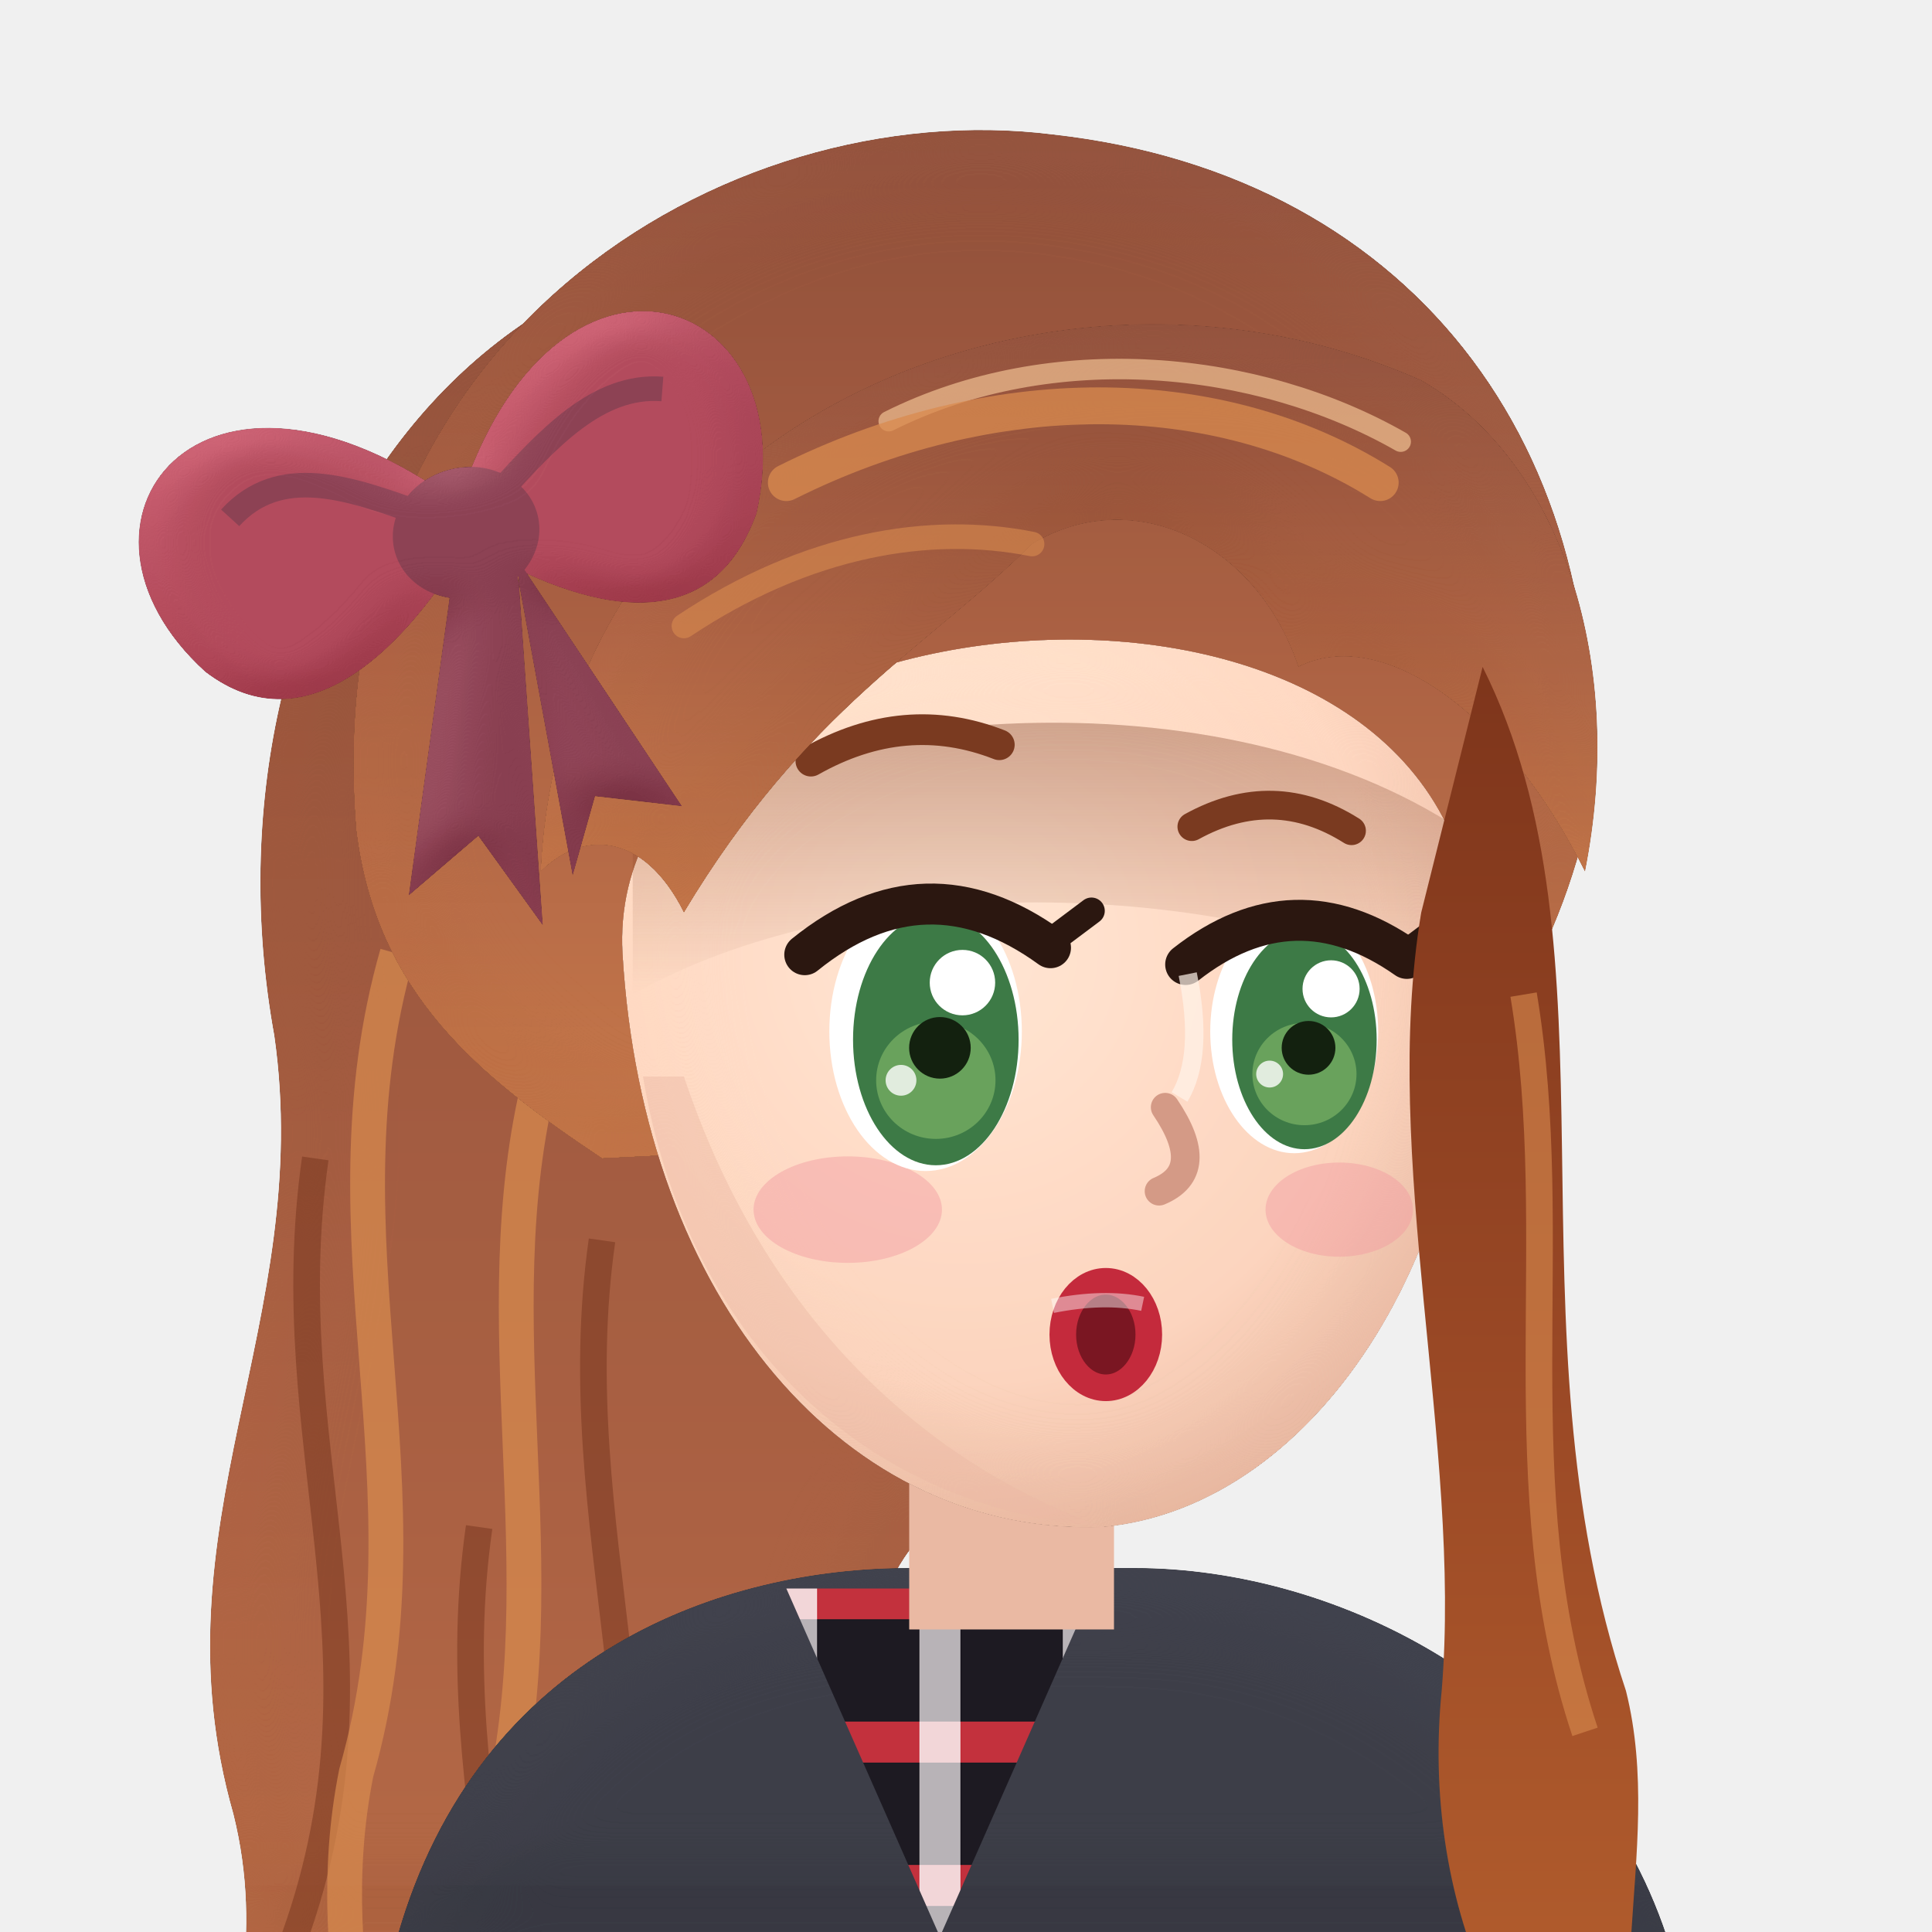
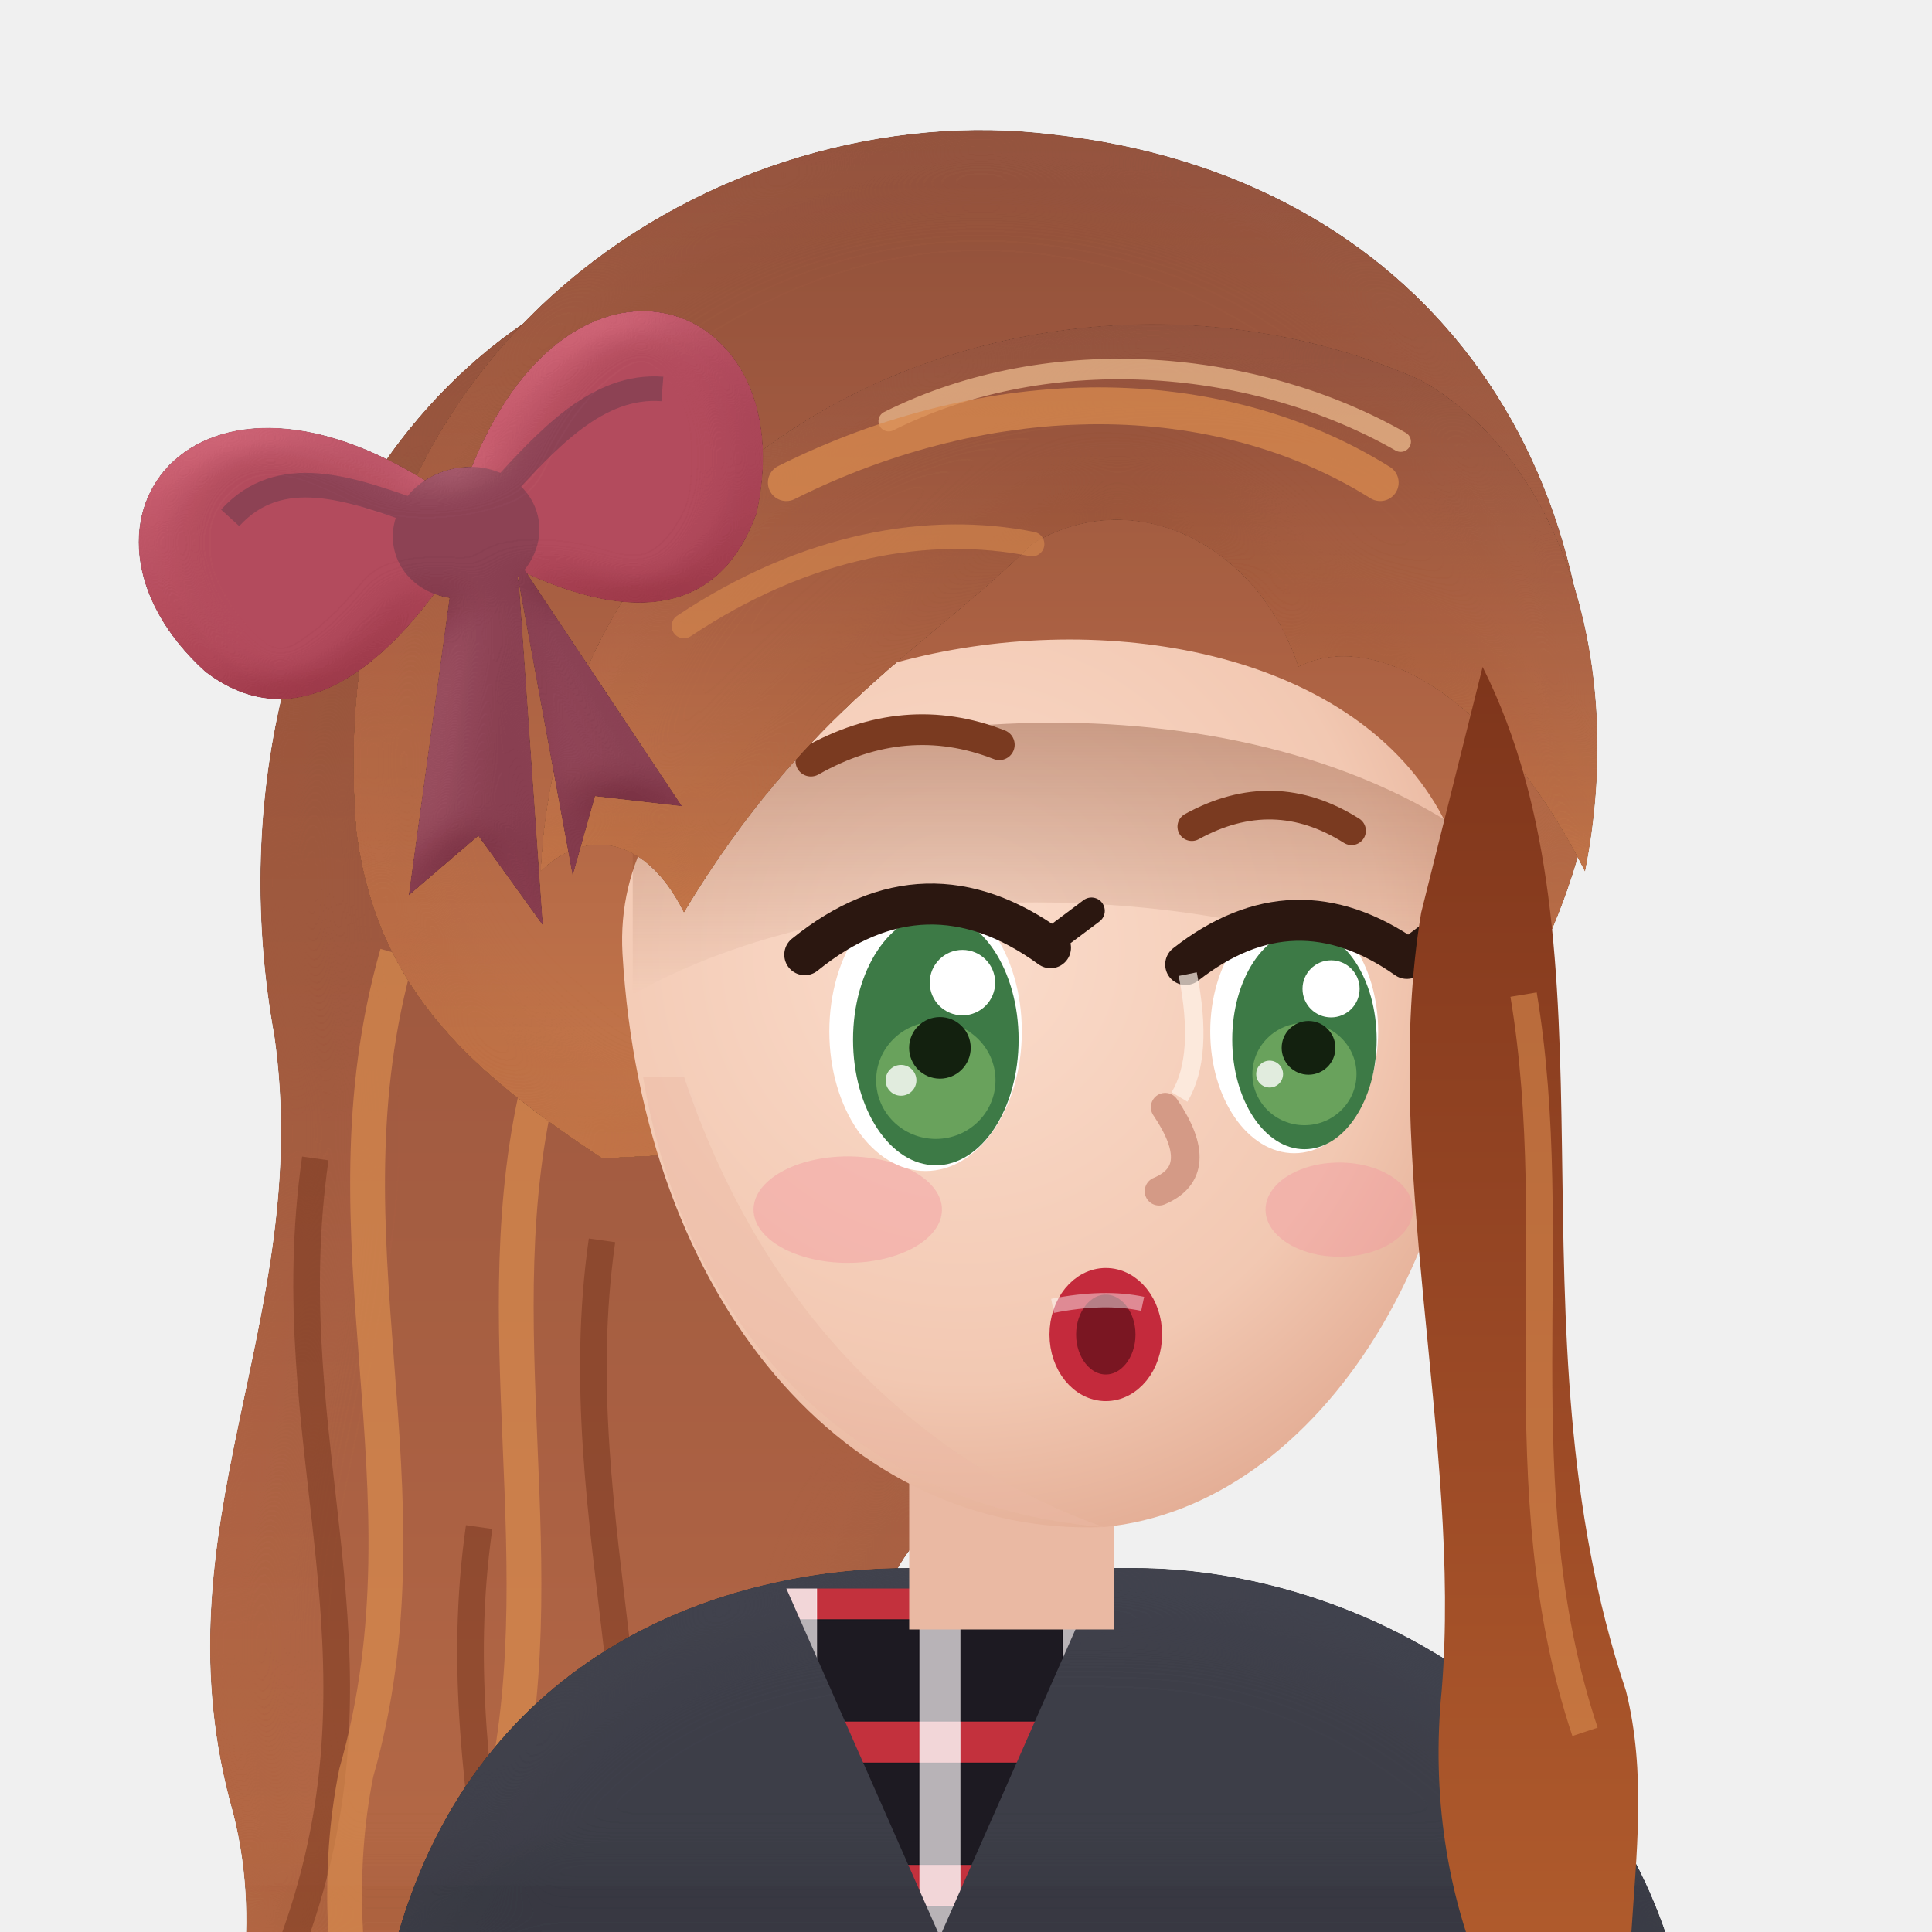
<svg xmlns="http://www.w3.org/2000/svg" viewBox="0 0 200 200">
  <defs>
    <filter id="v3d-ap32" x="-25%" y="-25%" width="150%" height="150%" color-interpolation-filters="sRGB">
      <feGaussianBlur in="SourceAlpha" stdDeviation="2.4" result="h" />
      <feDiffuseLighting in="h" surfaceScale="3" diffuseConstant="1" lighting-color="#fff3e2" result="d">
        <feDistantLight azimuth="225" elevation="52" />
      </feDiffuseLighting>
      <feComposite in="SourceGraphic" in2="d" operator="arithmetic" k1="0.68" k2="0.4" k3="0" k4="0" result="lit" />
      <feSpecularLighting in="h" surfaceScale="3" specularConstant="0.12" specularExponent="30" lighting-color="#ffffff" result="s">
        <feDistantLight azimuth="225" elevation="60" />
      </feSpecularLighting>
      <feComposite in="s" in2="SourceAlpha" operator="in" result="s2" />
      <feSpecularLighting in="h" surfaceScale="3" specularConstant="0.32" specularExponent="6" lighting-color="#9fd7ff" result="r">
        <feDistantLight azimuth="330" elevation="18" />
      </feSpecularLighting>
      <feComposite in="r" in2="SourceAlpha" operator="in" result="r2" />
      <feComposite in="lit" in2="s2" operator="arithmetic" k1="0" k2="1" k3="1" k4="0" result="ls" />
      <feComposite in="ls" in2="r2" operator="arithmetic" k1="0" k2="1" k3="1" k4="0" result="all" />
      <feComposite in="all" in2="SourceAlpha" operator="in" />
    </filter>
    <filter id="fur-ap32" x="-25%" y="-25%" width="150%" height="150%" color-interpolation-filters="sRGB">
      <feGaussianBlur in="SourceAlpha" stdDeviation="3.4" result="h" />
      <feDiffuseLighting in="h" surfaceScale="2.4" diffuseConstant="1" lighting-color="#fff3e2" result="d">
        <feDistantLight azimuth="225" elevation="52" />
      </feDiffuseLighting>
      <feComposite in="SourceGraphic" in2="d" operator="arithmetic" k1="0.68" k2="0.4" k3="0" k4="0" result="lit" />
      <feSpecularLighting in="h" surfaceScale="2.4" specularConstant="0.12" specularExponent="16" lighting-color="#ffffff" result="s">
        <feDistantLight azimuth="225" elevation="60" />
      </feSpecularLighting>
      <feComposite in="s" in2="SourceAlpha" operator="in" result="s2" />
      <feSpecularLighting in="h" surfaceScale="2.4" specularConstant="0.5" specularExponent="6" lighting-color="#9fd7ff" result="r">
        <feDistantLight azimuth="330" elevation="18" />
      </feSpecularLighting>
      <feComposite in="r" in2="SourceAlpha" operator="in" result="r2" />
      <feComposite in="lit" in2="s2" operator="arithmetic" k1="0" k2="1" k3="1" k4="0" result="ls" />
      <feComposite in="ls" in2="r2" operator="arithmetic" k1="0" k2="1" k3="1" k4="0" result="all" />
      <feComposite in="all" in2="SourceAlpha" operator="in" />
    </filter>
    <filter id="gloss-ap32" x="-25%" y="-25%" width="150%" height="150%" color-interpolation-filters="sRGB">
      <feGaussianBlur in="SourceAlpha" stdDeviation="1.2" result="h" />
      <feDiffuseLighting in="h" surfaceScale="2.2" diffuseConstant="1" lighting-color="#fff3e2" result="d">
        <feDistantLight azimuth="225" elevation="52" />
      </feDiffuseLighting>
      <feComposite in="SourceGraphic" in2="d" operator="arithmetic" k1="0.68" k2="0.4" k3="0" k4="0" result="lit" />
      <feSpecularLighting in="h" surfaceScale="2.2" specularConstant="0.45" specularExponent="34" lighting-color="#ffffff" result="s">
        <feDistantLight azimuth="225" elevation="60" />
      </feSpecularLighting>
      <feComposite in="s" in2="SourceAlpha" operator="in" result="s2" />
      <feSpecularLighting in="h" surfaceScale="2.2" specularConstant="0.25" specularExponent="6" lighting-color="#9fd7ff" result="r">
        <feDistantLight azimuth="330" elevation="18" />
      </feSpecularLighting>
      <feComposite in="r" in2="SourceAlpha" operator="in" result="r2" />
      <feComposite in="lit" in2="s2" operator="arithmetic" k1="0" k2="1" k3="1" k4="0" result="ls" />
      <feComposite in="ls" in2="r2" operator="arithmetic" k1="0" k2="1" k3="1" k4="0" result="all" />
      <feComposite in="all" in2="SourceAlpha" operator="in" />
    </filter>
    <radialGradient id="ao-ap32">
      <stop offset="0" stop-color="#0a0c24" stop-opacity=".45" />
      <stop offset="1" stop-color="#0a0c24" stop-opacity="0" />
    </radialGradient>
    <linearGradient id="hairap32" x1="0" y1="0" x2="0" y2="1">
      <stop offset="0" stop-color="#7e351b" />
      <stop offset=".5" stop-color="#9c4a26" />
      <stop offset="1" stop-color="#b9632f" />
    </linearGradient>
    <radialGradient id="skinap32" cx=".4" cy=".35" r=".75">
      <stop offset="0" stop-color="#fbdccb" />
      <stop offset=".65" stop-color="#f2c8b2" />
      <stop offset="1" stop-color="#dfa58c" />
    </radialGradient>
    <linearGradient id="fringeShadowap32" x1="0" y1="0" x2="0" y2="1">
      <stop offset="0" stop-color="#7a3a20" stop-opacity=".35" />
      <stop offset="1" stop-color="#7a3a20" stop-opacity="0" />
    </linearGradient>
    <pattern id="plaidap32" width="7" height="7" patternUnits="userSpaceOnUse">
      <rect width="7" height="7" fill="#1d1a22" />
      <rect y="2.5" width="7" height="2" fill="#c3313d" />
      <rect x="2.5" width="2" height="7" fill="#ece6e8" opacity=".75" />
      <rect x="2.5" y="2.5" width="2" height="2" fill="#f2d6d8" />
    </pattern>
    <pattern id="knitap32" width="6" height="6" patternUnits="userSpaceOnUse">
      <rect width="6" height="6" fill="#26232c" />
      <path d="M0 3 L1.5 0 L3 3 L4.5 0 L6 3" stroke="#17151b" stroke-width=".8" fill="none" />
    </pattern>
  </defs>
  <g transform="translate(-14 -20) scale(2.12)">
    <g transform="rotate(0 48 40)">
      <g filter="url(#v3d-ap32)">
        <path d="M54 22 C30 16 16 38 20 60 C22 74 14 84 18 98 C21 110 12 118 18 130 C22 140 30 138 34 146 C40 138 36 128 42 122 C44 114 40 104 46 98 C50 92 48 88 52 84 Z" fill="url(#hairap32)" />
      </g>
      <path d="M22 66 C20 80 26 90 21 104 C18 116 24 124 22 132 M30 84 C28 98 34 108 30 122 M36 70 C34 84 40 96 36 110" stroke="#6e2f18" stroke-width="1.3" fill="none" opacity=".45" />
      <path d="M26 56 C22 70 28 82 24 96 C22 106 26 114 25 122 M33 62 C30 74 34 86 31 98" stroke="#d98b4f" stroke-width="1.7" fill="none" opacity=".7" />
      <path d="M28 128 C26 134 28 140 33 144 M20 116 C17 122 18 128 21 132" stroke="#f0a868" stroke-width="1.1" fill="none" opacity=".55" />
    </g>
    <g filter="url(#v3d-ap32)">
      <path d="M26 104 C30 90 42 86 51 86 L62 86 C72 86 84 92 88 104 L92 120 L22 120Z" fill="#26232c" />
    </g>
    <path d="M45 87 L52.5 104 L60 87Z" fill="url(#plaidap32)" />
    <rect x="51" y="80" width="10" height="9" fill="#eab9a3" />
    <g filter="url(#v3d-ap32)">
      <path d="M24 50 C22 26 42 14 58 16 C76 18 86 32 84 50 C82 58 78 62 76 64 L36 66 C30 62 25 58 24 50Z" fill="url(#hairap32)" />
    </g>
-     <g filter="url(#v3d-ap32)">
-       <path d="M37 56 C36 38 76 34 78.5 54 C79.5 70 71 83 60.5 84 C48 84.5 38 73 37 56Z" fill="url(#skinap32)" />
-     </g>
+     <path d="M37 56 C36 38 76 34 78.5 54 C79.5 70 71 83 60.5 84 C48 84.5 38 73 37 56Z" fill="url(#skinap32)" />
    <path d="M38 62 C40 74 48 83 60.5 84 C52 81 44 74 40 62Z" fill="#eab9a3" opacity=".45" />
    <path d="M37.5 50 C46 44 66 42 78 50 L78 58 C66 52 48 52 37.5 58Z" fill="url(#fringeShadowap32)" />
    <ellipse cx="48" cy="68.5" rx="4.6" ry="2.6" fill="#f19aa0" opacity="0.45" />
    <ellipse cx="72" cy="68.5" rx="3.6" ry="2.3" fill="#f19aa0" opacity="0.45" />
    <ellipse cx="51.8" cy="59.8" rx="4.7" ry="6.815" fill="#fff" />
    <ellipse cx="52.3" cy="60.2" rx="4.042" ry="6.134" fill="#3d7a46" />
    <ellipse cx="52.3" cy="62.185" rx="2.914" ry="2.862" fill="#8cc36e" opacity=".55" />
    <circle cx="52.5" cy="60.6" r="1.504" fill="#13210f" />
    <circle cx="53.6" cy="57.415" r="1.598" fill="#fff" />
    <circle cx="50.6" cy="62.185" r="0.752" fill="#fff" opacity=".8" />
    <path d="M45.9 56.052 Q51.8 51.281 57.9 55.711" stroke="#2b1710" stroke-width="2" fill="none" stroke-linecap="round" />
    <path d="M57.5 55.711 l2.4 -1.8" stroke="#2b1710" stroke-width="1.3" stroke-linecap="round" />
    <ellipse cx="69.8" cy="59.8" rx="4.1" ry="5.945" fill="#fff" />
    <ellipse cx="70.3" cy="60.2" rx="3.526" ry="5.35" fill="#3d7a46" />
    <ellipse cx="70.3" cy="61.881" rx="2.542" ry="2.497" fill="#8cc36e" opacity=".55" />
    <circle cx="70.5" cy="60.6" r="1.312" fill="#13210f" />
    <circle cx="71.6" cy="57.719" r="1.394" fill="#fff" />
    <circle cx="68.6" cy="61.881" r="0.656" fill="#fff" opacity=".8" />
    <path d="M64.5 56.53 Q69.8 52.369 75.3 56.233" stroke="#2b1710" stroke-width="2" fill="none" stroke-linecap="round" />
    <path d="M74.9 56.233 l2.4 -1.8" stroke="#2b1710" stroke-width="1.3" stroke-linecap="round" />
    <path d="M46.2 46.6 Q50.8 44 55.4 45.8" stroke="#7a3a20" stroke-width="1.5" fill="none" stroke-linecap="round" />
    <path d="M64.8 49.8 Q68.8 47.6 72.6 50" stroke="#7a3a20" stroke-width="1.4" fill="none" stroke-linecap="round" />
    <path d="M63.5 63.5 Q65.6 66.6 63.2 67.6" stroke="#d49a86" stroke-width="1.4" fill="none" stroke-linecap="round" />
    <path d="M64.6 57 Q65.4 61 64.2 63" stroke="#fff3ea" stroke-width=".9" fill="none" opacity=".7" />
    <ellipse cx="60.6" cy="74.6" rx="2.1" ry="2.6" fill="#7a1622" stroke="#c42a3c" stroke-width="1.3" />
    <path d="M58 73.2 Q60.5 72.7 62.4 73.1" stroke="#fff" stroke-width=".7" fill="none" opacity=".45" />
    <g filter="url(#v3d-ap32)">
      <path d="M33 52 C34 30 58 20 76 28 C83 32 86 42 84 52 C80 44 74 40 70 42 C68 36 62 33 57 36 C52 41 46 44 40 54 C38 50 35 50 33 52Z" fill="url(#hairap32)" />
    </g>
    <path d="M50 30 C58 26 68 27 75 31" stroke="#ffd2a0" stroke-width="1" fill="none" opacity=".6" stroke-linecap="round" />
    <path d="M45 33 C55 28 66 28 74 33" stroke="#d98b4f" stroke-width="1.8" fill="none" opacity=".75" stroke-linecap="round" />
    <path d="M40 40 C46 36 52 35 57 36" stroke="#d98b4f" stroke-width="1.2" fill="none" opacity=".6" stroke-linecap="round" />
    <path d="M79 42 C86 56 80 74 86 92 C88 100 84 108 88 116 C80 112 76 102 77 92 C78 80 74 66 76 54Z" fill="url(#hairap32)" />
    <path d="M81 58 C83 70 80 82 84 94" stroke="#d98b4f" stroke-width="1.3" fill="none" opacity=".6" />
    <g transform="translate(29 34) rotate(-14)" filter="url(#gloss-ap32)">
      <path d="M0 0 C-10 -12 -20 -4 -14 5 C-10 10 -4 6 0 2Z" fill="#8e1c2e" />
      <path d="M0 0 C8 -13 19 -6 14 4 C10 10 4 6 0 2Z" fill="#8e1c2e" />
      <path d="M-11 -2 C-8 -4 -5 -2 -2 0 M11 -3 C8 -4 5 -2 2 0" stroke="#651224" stroke-width="1.2" fill="none" />
      <path d="M-1 3 L-7 18 L-3 16 L-1 21 L2 4Z M2 3 L7 17 L3 15.5 L1 19Z" fill="#651224" />
      <ellipse cx="0" cy="1.5" rx="3.6" ry="3.2" fill="#651224" />
    </g>
  </g>
</svg>
